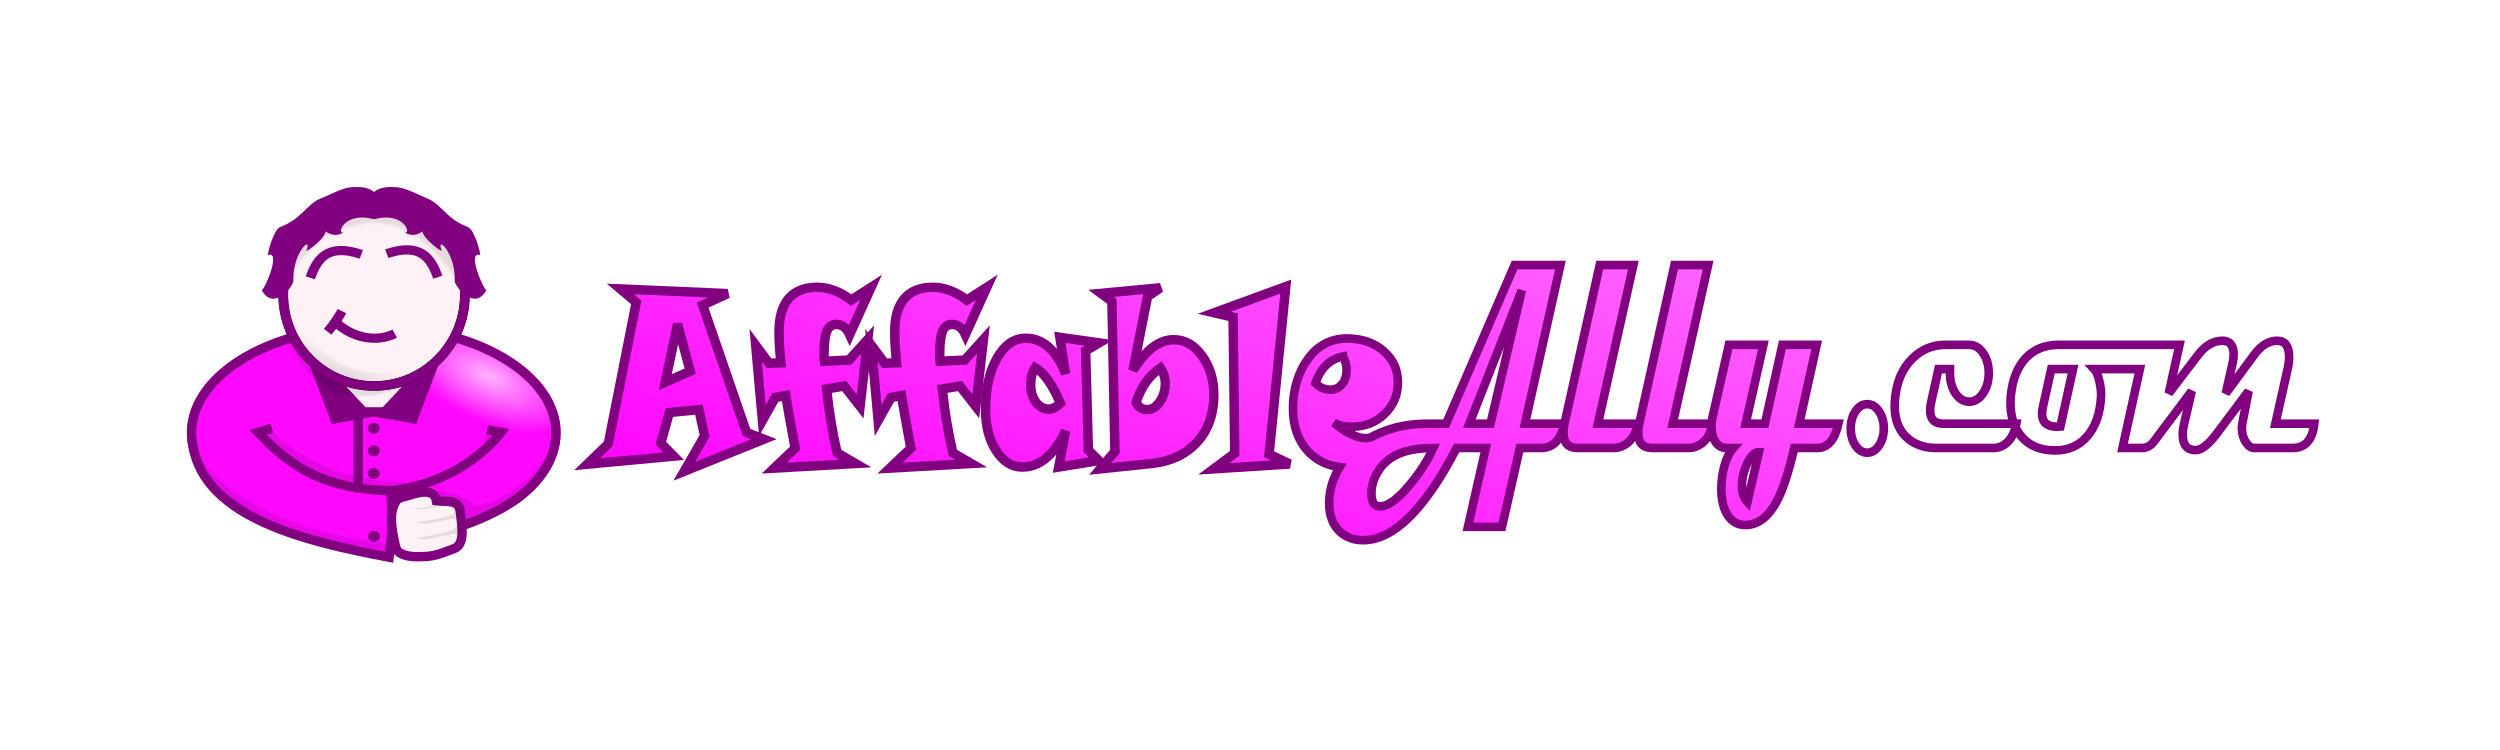
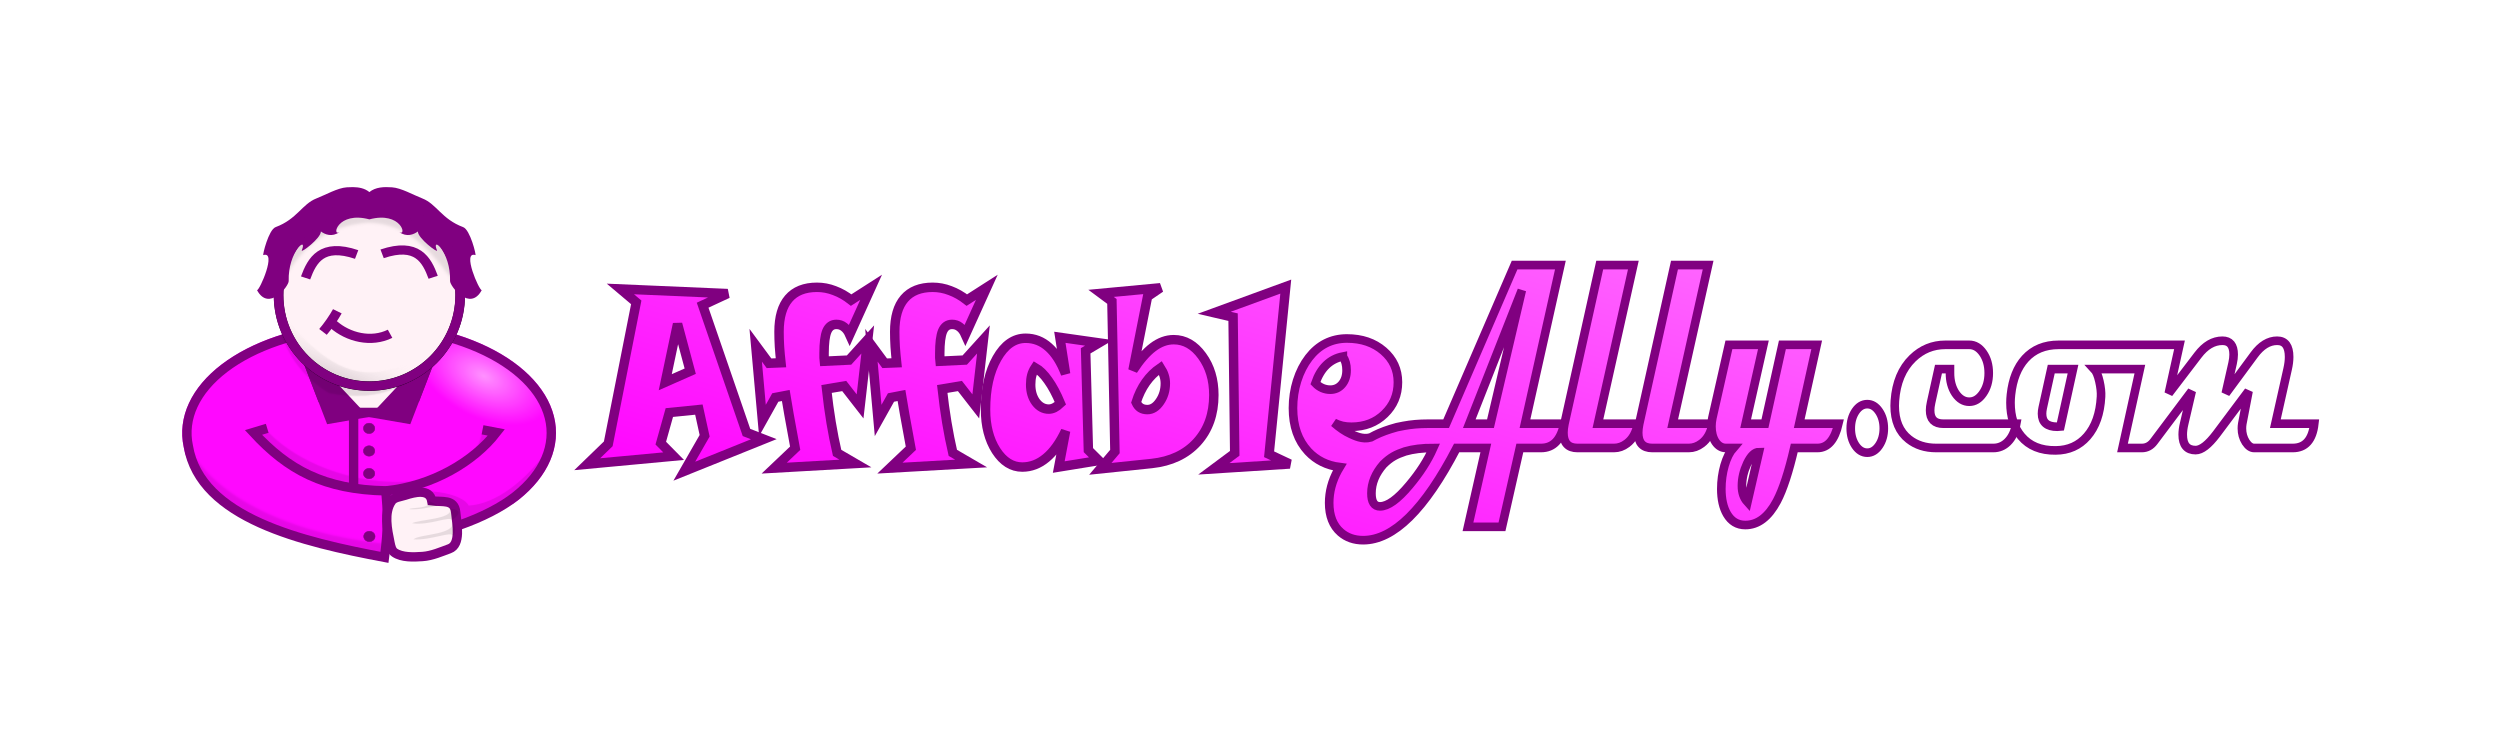
<svg xmlns="http://www.w3.org/2000/svg" xmlns:xlink="http://www.w3.org/1999/xlink" width="8000" height="2400" viewBox="0 0 8000 2400" version="1.1" id="svg8">
  <defs id="defs2">
    <linearGradient id="linearGradient1238">
      <stop style="stop-color:#ff00ff;stop-opacity:1;" offset="0" id="stop1234" />
      <stop style="stop-color:#ff69ff;stop-opacity:1" offset="1" id="stop1236" />
    </linearGradient>
    <linearGradient id="linearGradient838">
      <stop id="stop834" offset="0" style="stop-color:#ff00ff;stop-opacity:1;" />
      <stop id="stop836" offset="1" style="stop-color:#ffaaff;stop-opacity:1" />
    </linearGradient>
    <radialGradient xlink:href="#linearGradient838" id="radialGradient827" cx="57.282" cy="139.573" fx="57.282" fy="139.573" r="22.357" gradientTransform="matrix(1,0,0,0.8816568,0,16.51751)" gradientUnits="userSpaceOnUse" spreadMethod="reflect" />
    <radialGradient spreadMethod="reflect" gradientUnits="userSpaceOnUse" gradientTransform="matrix(1,0,0,0.8816568,0,16.51751)" r="22.357" fy="139.573" fx="57.282" cy="139.573" cx="57.282" id="radialGradient827-5" xlink:href="#linearGradient838" />
    <linearGradient id="linearGradient965">
      <stop id="stop961" offset="0" style="stop-color:#000000;stop-opacity:1;" />
      <stop id="stop963" offset="1" style="stop-color:#000000;stop-opacity:0;" />
    </linearGradient>
    <linearGradient id="linearGradient1071">
      <stop id="stop1067" offset="0" style="stop-color:#000000;stop-opacity:1;" />
      <stop id="stop1069" offset="1" style="stop-color:#000000;stop-opacity:0.141" />
    </linearGradient>
    <radialGradient spreadMethod="reflect" gradientUnits="userSpaceOnUse" gradientTransform="matrix(1,0,0,0.8816568,0,16.51751)" r="22.357" fy="139.573" fx="57.282" cy="139.573" cx="57.282" id="radialGradient827-55" xlink:href="#linearGradient838" />
    <linearGradient y2="136.298" x2="590.971" y1="280.298" x1="430.561" gradientTransform="matrix(1.178848,0,0,1.319536,-65.99549,-75.18657)" gradientUnits="userSpaceOnUse" id="linearGradient1226" xlink:href="#linearGradient1071" />
    <radialGradient gradientUnits="userSpaceOnUse" gradientTransform="matrix(1,0,0,0.606743,0,405.5889)" r="582.553" fy="1373.606" fx="538.192" cy="1373.606" cx="538.192" id="radialGradient967" xlink:href="#linearGradient965" />
    <linearGradient xlink:href="#linearGradient1238" id="linearGradient1240" x1="2908.813" y1="104.012" x2="3423.14" y2="-1624.751" gradientUnits="userSpaceOnUse" />
    <linearGradient id="linearGradient888">
-       <stop id="stop884" offset="0" style="stop-color:#ffb3ff;stop-opacity:1" />
+       <stop id="stop884" offset="0" style="stop-color:#ff91ff;stop-opacity:1" />
      <stop id="stop886" offset="1" style="stop-color:#ff00ff;stop-opacity:0.97" />
    </linearGradient>
    <linearGradient id="linearGradient1339">
      <stop style="stop-color:#ffffff;stop-opacity:0" offset="0" id="stop1335" />
      <stop style="stop-color:#000000;stop-opacity:0.996" offset="1" id="stop1337" />
    </linearGradient>
    <linearGradient gradientTransform="matrix(1.105025,0.5759596,0,1.28166,-91.59235,-307.8479)" gradientUnits="userSpaceOnUse" y2="412.825" x2="732.288" y1="319.609" x1="722.795" id="linearGradient2511" xlink:href="#linearGradient1339" />
    <filter height="1.075" y="-0.037" width="1.035" x="-0.018" id="filter1148" style="color-interpolation-filters:sRGB">
      <feGaussianBlur id="feGaussianBlur1150" stdDeviation="3.347" />
    </filter>
    <filter height="1.065" y="-0.033" width="1.038" x="-0.019" id="filter1160" style="color-interpolation-filters:sRGB">
      <feGaussianBlur id="feGaussianBlur1162" stdDeviation="5.159" />
    </filter>
    <filter height="1.096" y="-0.048" width="1.032" x="-0.016" id="filter1184" style="color-interpolation-filters:sRGB">
      <feGaussianBlur id="feGaussianBlur1186" stdDeviation="2.538" />
    </filter>
    <filter height="1.067" y="-0.034" width="1.037" x="-0.019" id="filter1208" style="color-interpolation-filters:sRGB">
      <feGaussianBlur id="feGaussianBlur1210" stdDeviation="3.41" />
    </filter>
    <filter height="1.112" y="-0.056" width="1.053" x="-0.027" id="filter1226" style="color-interpolation-filters:sRGB">
      <feGaussianBlur id="feGaussianBlur1228" stdDeviation="6.268" />
    </filter>
    <filter height="1.302" y="-0.151" width="1.101" x="-0.05" id="filter934" style="color-interpolation-filters:sRGB">
      <feGaussianBlur id="feGaussianBlur936" stdDeviation="1.294" />
    </filter>
-     <radialGradient gradientUnits="userSpaceOnUse" gradientTransform="matrix(0.4687279,0.2130708,-0.0992805,0.2184042,547.7037,-383.3239)" r="598.001" fy="-469.931" fx="1069.486" cy="-469.931" cx="1069.486" id="radialGradient890" xlink:href="#linearGradient888" />
+     <radialGradient gradientUnits="userSpaceOnUse" gradientTransform="matrix(0.3448984,0.1756265,-0.1002643,0.1969009,679.6754,-353.3828)" r="598.001" fy="-469.931" fx="1069.486" cy="-469.931" cx="1069.486" id="radialGradient890" xlink:href="#linearGradient888" />
    <filter height="1.071" y="-0.036" width="1.036" x="-0.018" id="filter957" style="color-interpolation-filters:sRGB">
      <feGaussianBlur id="feGaussianBlur959" stdDeviation="3.586" />
    </filter>
  </defs>
  <g id="layer5" transform="translate(1427.462,-1057.34)">
    <g transform="translate(2.056898,158.0872)" style="display:inline" id="layer7">
      <g style="display:inline;opacity:1" transform="translate(71.23495,903.3248)" id="layer1-3" />
      <g id="g1184" transform="translate(71.23495,903.3248)" style="display:inline;opacity:1" />
      <g style="display:inline" id="g1055" transform="translate(71.23495,903.3248)" />
-       <g style="enable-background:new" id="g331" transform="translate(-1035.199,1298.852)">
-         <g id="layer5-1">
-           <g transform="translate(2.056898,158.0872)" style="display:inline" id="layer7-6">
-             <g style="display:inline;opacity:1" transform="translate(71.23495,903.3248)" id="layer1-8">
+       <g style="enable-background:new" id="g271" transform="translate(-1050.14,1299.253)">
+         <g style="display:inline" id="layer5-5">
+           <g transform="translate(2.056898,158.0872)" style="display:inline" id="layer7-3">
+             <g style="display:inline;opacity:1" transform="translate(71.23495,903.3248)" id="layer1-4">
              <path id="path891" d="m 728.134,-431.648 c -26.497,0.008 -53.106,1.055 -79.66,3.17 -154.495,12.304 -294.763,59.447 -391.465,132.959 -96.618,73.449 -142.19,169.47 -121.793,264.803 10.694,63.395 57.459,116.597 118.906,161.322 61.595,44.833 138.863,81.662 214.688,111.213 151.649,59.103 298.049,88.914 298.049,88.914 l 15.508,3.164 8.904,-59.93 c 14.058,-2.77 81.547,-16.225 166.523,-38.814 94.25,-25.055 198.966,-57.438 249.686,-97.719 94.143,-74.767 136.298,-171.693 112.367,-266.734 -23.93,-95.041 -109.485,-177.62 -235.012,-232.738 -103.952,-45.645 -229.033,-69.649 -356.701,-69.609 z" style="color:#000000;font-style:normal;font-variant:normal;font-weight:normal;font-stretch:normal;font-size:medium;line-height:normal;font-family:sans-serif;font-variant-ligatures:normal;font-variant-position:normal;font-variant-caps:normal;font-variant-numeric:normal;font-variant-alternates:normal;font-feature-settings:normal;text-indent:0;text-align:start;text-decoration:none;text-decoration-line:none;text-decoration-style:solid;text-decoration-color:#000000;letter-spacing:normal;word-spacing:normal;text-transform:none;writing-mode:lr-tb;direction:ltr;text-orientation:mixed;dominant-baseline:auto;baseline-shift:baseline;text-anchor:start;white-space:normal;shape-padding:0;clip-rule:nonzero;display:inline;overflow:visible;visibility:visible;opacity:1;isolation:auto;mix-blend-mode:normal;color-interpolation:sRGB;color-interpolation-filters:linearRGB;solid-color:#000000;solid-opacity:1;vector-effect:none;fill:url(#radialGradient890);fill-opacity:1;fill-rule:nonzero;stroke:none;stroke-width:30;stroke-linecap:square;stroke-linejoin:miter;stroke-miterlimit:4;stroke-dasharray:none;stroke-dashoffset:0;stroke-opacity:1;paint-order:fill markers stroke;color-rendering:auto;image-rendering:auto;shape-rendering:auto;text-rendering:auto;enable-background:accumulate" />
-               <path d="m 431.235,-448.18 a 667.427,357.657 0 0 1 598.417,0.593 l -300.311,319.406 z" id="path957" style="display:inline;fill:#fff2f6;fill-opacity:1;fill-rule:nonzero;stroke:none;stroke-width:32.722;stroke-linecap:butt;stroke-linejoin:miter;stroke-miterlimit:4;stroke-dasharray:none;stroke-opacity:1;paint-order:fill markers stroke" />
+               <path id="path981-5" d="m 502.33,-389.886 24.762,72.358 123.539,176.259 163.669,-1.574 114.692,-180.981 26.28,-68.273 c -143.14,-34.844 -311.286,-39.58 -452.943,2.21 z" style="display:inline;fill:#fff2f6;fill-opacity:1;stroke:none;stroke-width:1px;stroke-linecap:butt;stroke-linejoin:miter;stroke-opacity:1" />
            </g>
-             <g id="g1184-4" transform="translate(71.23495,903.3248)" style="display:inline;opacity:1">
+             <g id="g1184-2" transform="translate(71.23495,903.3248)" style="display:inline;opacity:1">
              <path id="path915" d="m 358.405,-77.527 46.543,-0.87 C 606.709,126.954 1063.152,144.753 1091.47,-86.021 l 44.272,8.494 c -186.876,232.969 -573.013,262.573 -777.337,-5e-6 z" style="display:inline;opacity:0.1;fill:#000000;fill-opacity:1;stroke:#000000;stroke-width:1px;stroke-linecap:butt;stroke-linejoin:miter;stroke-opacity:1;filter:url(#filter1148)" />
              <path id="path1138" d="M 139.32,-57.537 C 206.145,112.791 459.021,248.348 789.045,279.532 l -11.399,42.625 C 283.111,223.087 192.299,132.246 139.32,-57.537 Z" style="opacity:0.1;fill:#000000;fill-opacity:1;stroke:none;stroke-width:1px;stroke-linecap:butt;stroke-linejoin:miter;stroke-opacity:1;filter:url(#filter1160)" />
              <path id="path1166" d="m 790.212,269.215 -6.583,-138.607 c 115.316,-41.863 246.059,-12.204 263.434,25.938 87.191,-5.421 181.459,-77.704 257.359,-183.956 C 1298.624,89.28 984.024,284.116 790.212,269.215 Z" style="opacity:0.1;fill:#000000;fill-opacity:1;stroke:none;stroke-width:1px;stroke-linecap:butt;stroke-linejoin:miter;stroke-opacity:1;filter:url(#filter1184)" />
            </g>
-             <g style="display:inline" id="g1055-7" transform="translate(71.23495,903.3248)">
+             <g style="display:inline" id="g1055-4" transform="translate(71.23495,903.3248)">
              <ellipse ry="349.751" rx="583.872" cy="-71.59" cx="729.34" style="opacity:0.115;fill:none;fill-opacity:1;fill-rule:evenodd;stroke:none;stroke-width:30.265;stroke-linecap:butt;stroke-linejoin:miter;stroke-miterlimit:4;stroke-dasharray:none;stroke-opacity:1;paint-order:fill markers stroke" id="ellipse849" />
              <ellipse style="display:inline;opacity:1;fill:#800080;fill-opacity:1;fill-rule:nonzero;stroke:#800080;stroke-width:1.63;stroke-linecap:square;stroke-linejoin:round;stroke-miterlimit:4;stroke-dasharray:none;stroke-opacity:1;paint-order:stroke markers fill" id="ellipse2524" cx="728.439" cy="-18.326" rx="18.157" ry="16.662" />
              <ellipse ry="16.662" rx="18.157" cy="-90.57" cx="728.439" id="ellipse2526" style="display:inline;opacity:1;fill:#800080;fill-opacity:1;fill-rule:nonzero;stroke:#800080;stroke-width:1.63;stroke-linecap:square;stroke-linejoin:round;stroke-miterlimit:4;stroke-dasharray:none;stroke-opacity:1;paint-order:stroke markers fill" />
              <ellipse ry="16.662" rx="18.157" cy="53.918" cx="728.439" id="ellipse898" style="display:inline;opacity:1;fill:#800080;fill-opacity:1;fill-rule:nonzero;stroke:#800080;stroke-width:1.63;stroke-linecap:square;stroke-linejoin:round;stroke-miterlimit:4;stroke-dasharray:none;stroke-opacity:1;paint-order:stroke markers fill" />
              <path d="m 388.061,-86.492 -29.656,8.965 C 468.65,41.93 583.951,105.197 782.044,109.382 c 5.588,65.382 8.847,114.133 -4.398,212.775 C 516.938,272.828 188.234,197.41 149.923,-33.621 130.773,-122.624 172.517,-212.446 266.086,-283.577 c 93.57,-71.131 231.409,-117.828 383.578,-129.947 152.17,-12.119 306.381,11.318 429.14,65.22 122.758,53.903 204.15,133.918 226.496,222.666 22.346,88.748 -16.158,179.062 -107.149,251.326 -90.991,72.264 -256.239,129.544 -407.939,143.527" style="display:inline;fill:none;fill-opacity:1;fill-rule:nonzero;stroke:#800080;stroke-width:30;stroke-linecap:square;stroke-linejoin:miter;stroke-miterlimit:4;stroke-dasharray:none;stroke-opacity:1;paint-order:fill markers stroke" id="path1261" />
              <ellipse ry="16.662" rx="18.157" cy="255.174" cx="729.339" id="path2513" style="display:inline;opacity:1;fill:#800080;fill-opacity:1;fill-rule:nonzero;stroke:#800080;stroke-width:1.63;stroke-linecap:square;stroke-linejoin:round;stroke-miterlimit:4;stroke-dasharray:none;stroke-opacity:1;paint-order:stroke markers fill" />
-               <path id="path977-1" d="M 678.918,-130.181 V 96.264" style="fill:none;stroke:#800080;stroke-width:30;stroke-linecap:butt;stroke-linejoin:miter;stroke-miterlimit:4;stroke-dasharray:none;stroke-opacity:1" />
-               <g transform="translate(1.73059,-1.249282)" id="g987">
-                 <path style="fill:#800080;fill-opacity:1;stroke:none;stroke-width:1px;stroke-linecap:butt;stroke-linejoin:miter;stroke-opacity:1" d="m 486.951,-383.513 240.247,256.581 -134.807,24.219 z" id="path867" />
-                 <path id="path873" d="m 967.856,-383.073 -240.247,256.581 134.807,23.779 z" style="fill:#800080;fill-opacity:1;stroke:none;stroke-width:1px;stroke-linecap:butt;stroke-linejoin:miter;stroke-opacity:1" />
-                 <path id="path982" d="M 846.322,-141.671 H 619.877" style="fill:none;stroke:#800080;stroke-width:30;stroke-linecap:butt;stroke-linejoin:miter;stroke-miterlimit:4;stroke-dasharray:none;stroke-opacity:1" />
+               <path id="path977-9" d="M 678.918,-130.181 V 96.264" style="fill:none;stroke:#800080;stroke-width:30;stroke-linecap:butt;stroke-linejoin:miter;stroke-miterlimit:4;stroke-dasharray:none;stroke-opacity:1" />
+               <path id="path893" d="m 1091.47,-86.021 44.272,8.494 C 1063.502,15.531 930.949,94.245 782.044,109.382" style="fill:none;stroke:#800080;stroke-width:30;stroke-linecap:butt;stroke-linejoin:miter;stroke-miterlimit:4;stroke-dasharray:none;stroke-opacity:1" />
+               <g id="g958">
+                 <g id="g979">
+                   <path style="fill:none;stroke:#800080;stroke-width:30;stroke-linecap:butt;stroke-linejoin:miter;stroke-miterlimit:4;stroke-dasharray:none;stroke-opacity:1" d="M 839.931,-141.669 H 613.485" id="path982" />
+                   <path id="path867" d="m 486.194,-384.322 241.004,257.39 -133.076,22.97 z" style="fill:#800080;fill-opacity:1;stroke:none;stroke-width:1px;stroke-linecap:butt;stroke-linejoin:miter;stroke-opacity:1" />
+                   <path id="path904" d="m 513.59,-396.548 -28.001,10.768 81.28,211.355 28.001,-10.768 z" style="color:#000000;font-style:normal;font-variant:normal;font-weight:normal;font-stretch:normal;font-size:medium;line-height:normal;font-family:sans-serif;font-variant-ligatures:normal;font-variant-position:normal;font-variant-caps:normal;font-variant-numeric:normal;font-variant-alternates:normal;font-feature-settings:normal;text-indent:0;text-align:start;text-decoration:none;text-decoration-line:none;text-decoration-style:solid;text-decoration-color:#000000;letter-spacing:normal;word-spacing:normal;text-transform:none;writing-mode:lr-tb;direction:ltr;text-orientation:mixed;dominant-baseline:auto;baseline-shift:baseline;text-anchor:start;white-space:normal;shape-padding:0;clip-rule:nonzero;display:inline;overflow:visible;visibility:visible;opacity:1;isolation:auto;mix-blend-mode:normal;color-interpolation:sRGB;color-interpolation-filters:linearRGB;solid-color:#000000;solid-opacity:1;vector-effect:none;fill:#800080;fill-opacity:1;fill-rule:nonzero;stroke:none;stroke-width:30;stroke-linecap:butt;stroke-linejoin:miter;stroke-miterlimit:4;stroke-dasharray:none;stroke-dashoffset:0;stroke-opacity:1;color-rendering:auto;image-rendering:auto;shape-rendering:auto;text-rendering:auto;enable-background:accumulate" />
+                   <path style="fill:#800080;fill-opacity:1;stroke:none;stroke-width:1px;stroke-linecap:butt;stroke-linejoin:miter;stroke-opacity:1" d="m 968.202,-384.322 -241.004,257.39 133.076,22.97 z" id="path918" />
+                   <path style="color:#000000;font-style:normal;font-variant:normal;font-weight:normal;font-stretch:normal;font-size:medium;line-height:normal;font-family:sans-serif;font-variant-ligatures:normal;font-variant-position:normal;font-variant-caps:normal;font-variant-numeric:normal;font-variant-alternates:normal;font-feature-settings:normal;text-indent:0;text-align:start;text-decoration:none;text-decoration-line:none;text-decoration-style:solid;text-decoration-color:#000000;letter-spacing:normal;word-spacing:normal;text-transform:none;writing-mode:lr-tb;direction:ltr;text-orientation:mixed;dominant-baseline:auto;baseline-shift:baseline;text-anchor:start;white-space:normal;shape-padding:0;clip-rule:nonzero;display:inline;overflow:visible;visibility:visible;opacity:1;isolation:auto;mix-blend-mode:normal;color-interpolation:sRGB;color-interpolation-filters:linearRGB;solid-color:#000000;solid-opacity:1;vector-effect:none;fill:#800080;fill-opacity:1;fill-rule:nonzero;stroke:none;stroke-width:30;stroke-linecap:butt;stroke-linejoin:miter;stroke-miterlimit:4;stroke-dasharray:none;stroke-dashoffset:0;stroke-opacity:1;color-rendering:auto;image-rendering:auto;shape-rendering:auto;text-rendering:auto;enable-background:accumulate" d="m 940.806,-396.548 28.001,10.768 -81.28,211.355 -28.001,-10.768 z" id="path920" />
+                 </g>
              </g>
-               <path id="path893" d="m 1091.47,-86.021 44.272,8.494 C 1063.502,15.531 930.949,94.245 782.044,109.382" style="fill:none;stroke:#800080;stroke-width:30;stroke-linecap:butt;stroke-linejoin:miter;stroke-miterlimit:4;stroke-dasharray:none;stroke-opacity:1" />
            </g>
            <g transform="translate(-2.056898,-158.0872)" id="layer8">
-               <path id="path70" d="m 873.322,1203.806 c -25.022,36.782 -13.617,89.787 -4.721,133.375 2.288,11.209 5.119,24.616 14.557,31.081 23.75,16.269 60.775,14.47 89.501,12.578 30.309,-1.996 60.934,-15.764 85.972,-24.775 37.428,-13.471 24.268,-78.081 20.065,-117.637 -4.46,-41.971 -43.105,-31.169 -76.373,-35.663 -7.119,-39.715 -54.459,-28.101 -85.723,-17.845 -14.955,4.906 -34.425,5.871 -43.278,18.885 z" style="fill:#fff2f6;fill-opacity:1;stroke:#800080;stroke-width:30;stroke-linecap:butt;stroke-linejoin:miter;stroke-miterlimit:4;stroke-dasharray:none;stroke-opacity:1" />
-               <path transform="matrix(-1.003252,0,0,-0.9333132,1924.671,2364.156)" id="path892" d="m 898.965,1229.197 c 4.76,-0.025 34.939,20.671 31.448,12.795 -11.469,-25.87 63.493,-19.569 59.984,-26.466 -29.447,-1.478 -61.933,4.87 -91.432,13.671 z" style="opacity:0.1;fill:#000000;fill-opacity:1;stroke:none;stroke-width:1px;stroke-linecap:butt;stroke-linejoin:miter;stroke-opacity:1;filter:url(#filter934)" />
-               <path style="opacity:0.1;fill:#000000;fill-opacity:1;stroke:none;stroke-width:1px;stroke-linecap:butt;stroke-linejoin:miter;stroke-opacity:1;filter:url(#filter934)" d="m 932.242,1212.351 c -7.988,8.271 -24.168,34.104 0.92,43.036 -5.039,-40.219 57.041,-25.204 65.788,-36.636 -28.105,-17.191 -64.986,12.088 -66.708,-6.401 z" id="path946" transform="matrix(-1.893029,0.2288688,-0.102869,-0.8508546,2956.137,2082.877)" />
-               <path transform="matrix(-1.893029,0.2288688,-0.102869,-0.8508546,2960.338,2134.335)" id="path948" d="m 933.2,1213.431 c -4.706,4.012 -8.852,29.584 -1.913,62.845 -10.648,-63.182 57.45,-38.723 67.663,-57.525 -29.266,-12.298 -67.531,15.845 -65.75,-5.32 z" style="opacity:0.1;fill:#000000;fill-opacity:1;stroke:none;stroke-width:1px;stroke-linecap:butt;stroke-linejoin:miter;stroke-opacity:1;filter:url(#filter934)" />
+               <g id="g1010">
+                 <path style="fill:#fff2f6;fill-opacity:1;stroke:#800080;stroke-width:30;stroke-linecap:butt;stroke-linejoin:miter;stroke-miterlimit:4;stroke-dasharray:none;stroke-opacity:1" d="m 873.322,1203.806 c -25.022,36.782 -13.617,89.787 -4.721,133.375 2.288,11.209 5.119,24.616 14.557,31.081 23.75,16.269 60.775,14.47 89.501,12.578 30.309,-1.996 60.934,-15.764 85.972,-24.775 37.428,-13.471 24.268,-78.081 20.065,-117.637 -4.46,-41.971 -43.105,-31.169 -76.373,-35.663 -7.119,-39.715 -54.459,-28.101 -85.723,-17.845 -14.955,4.906 -34.425,5.871 -43.278,18.885 z" id="path70" />
+                 <path style="opacity:0.1;fill:#000000;fill-opacity:1;stroke:none;stroke-width:1px;stroke-linecap:butt;stroke-linejoin:miter;stroke-opacity:1;filter:url(#filter934)" d="m 898.965,1229.197 c 4.76,-0.025 34.939,20.671 31.448,12.795 -11.469,-25.87 63.493,-19.569 59.984,-26.466 -29.447,-1.478 -61.933,4.87 -91.432,13.671 z" id="path892" transform="matrix(-1.003252,0,0,-0.9333132,1924.671,2364.156)" />
+                 <path transform="matrix(-1.893029,0.2288688,-0.102869,-0.8508546,2956.137,2082.877)" id="path946" d="m 932.242,1212.351 c -7.988,8.271 -24.168,34.104 0.92,43.036 -5.039,-40.219 57.041,-25.204 65.788,-36.636 -28.105,-17.191 -64.986,12.088 -66.708,-6.401 z" style="opacity:0.1;fill:#000000;fill-opacity:1;stroke:none;stroke-width:1px;stroke-linecap:butt;stroke-linejoin:miter;stroke-opacity:1;filter:url(#filter934)" />
+                 <path style="opacity:0.1;fill:#000000;fill-opacity:1;stroke:none;stroke-width:1px;stroke-linecap:butt;stroke-linejoin:miter;stroke-opacity:1;filter:url(#filter934)" d="m 933.2,1213.431 c -4.706,4.012 -8.852,29.584 -1.913,62.845 -10.648,-63.182 57.45,-38.723 67.663,-57.525 -29.266,-12.298 -67.531,15.845 -65.75,-5.32 z" id="path948" transform="matrix(-1.893029,0.2288688,-0.102869,-0.8508546,2960.338,2134.335)" />
+               </g>
            </g>
          </g>
-           <g transform="translate(2.056898,158.0872)" style="display:inline" id="layer6-0">
-             <g style="display:inline" id="layer2-1">
+           <g transform="translate(2.056898,158.0872)" style="display:inline" id="layer6-9">
+             <g style="display:inline" id="layer2-8">
              <ellipse transform="scale(-1,1)" ry="291.209" rx="290.603" cy="386.224" cx="-800.575" id="ellipse1103" style="fill:#fff2f6;fill-opacity:1;fill-rule:nonzero;stroke:#000000;stroke-width:30.265;stroke-linecap:butt;stroke-linejoin:miter;stroke-miterlimit:4;stroke-dasharray:none;stroke-opacity:1;paint-order:markers fill stroke" />
            </g>
-             <g style="display:inline" id="layer4-1">
+             <g style="display:inline" id="layer4-7">
+               <path id="path1212" d="m 513.79,356.791 c 74.965,-139.35 161.768,-192.527 282.652,-202.531 141.952,4.256 205.071,102.806 283.765,199.192 L 1063.515,192.096 804.232,87.492 523.805,198.773 Z" style="opacity:0.1;fill:#000000;fill-opacity:0.996;stroke:none;stroke-width:1px;stroke-linecap:butt;stroke-linejoin:miter;stroke-opacity:1;filter:url(#filter1226)" />
+               <path id="path1230" d="m 511.927,466.516 c 98.236,218.858 276.959,257.631 475.271,152.653 -63.074,47.801 -145.29,113.421 -315.536,80.261 C 568.346,638.375 516.894,538.034 511.927,466.516 Z" style="display:inline;opacity:0.1;fill:#000000;fill-opacity:0.996;stroke:#000000;stroke-width:1px;stroke-linecap:butt;stroke-linejoin:miter;stroke-opacity:1;filter:url(#filter957)" />
              <path id="ellipse1079" d="M 1061.456,531.777 C 896.163,741.131 595.36,734.105 509.147,428.437 743.057,740.104 878.935,629.673 1061.456,531.777 Z" style="display:inline;opacity:0.1;fill:url(#linearGradient2511);fill-opacity:1;fill-rule:nonzero;stroke:none;stroke-width:1.763;stroke-linecap:butt;stroke-linejoin:miter;stroke-miterlimit:4;stroke-dasharray:none;stroke-opacity:1;paint-order:stroke fill markers;filter:url(#filter1208)" />
-               <path id="path1212" d="m 513.79,356.791 c 74.965,-139.35 161.768,-192.527 282.652,-202.531 141.952,4.256 205.071,102.806 283.765,199.192 L 1063.515,192.096 804.232,87.492 523.805,198.773 Z" style="opacity:0.1;fill:#000000;fill-opacity:0.996;stroke:none;stroke-width:1px;stroke-linecap:butt;stroke-linejoin:miter;stroke-opacity:1;filter:url(#filter1226)" />
-               <path id="path1230" d="m 511.927,466.516 c 98.236,218.858 276.959,257.631 475.271,152.653 -63.074,47.801 -145.29,113.421 -315.536,80.261 C 568.346,638.375 516.894,538.034 511.927,466.516 Z" style="opacity:0.1;fill:#000000;fill-opacity:0.996;stroke:#000000;stroke-width:1px;stroke-linecap:butt;stroke-linejoin:miter;stroke-opacity:1;filter:url(#filter957)" />
            </g>
-             <g style="display:inline" id="layer3-3">
+             <g style="display:inline" id="layer3-1">
              <g transform="matrix(1.197651,0,0,1.131339,-37.78172,-164.7859)" id="g887">
                <path id="path1041" d="M 870.465,436.598 C 853.159,386.713 827.448,336.895 734.037,370.339" style="display:inline;fill:none;stroke:#800080;stroke-width:26;stroke-linecap:butt;stroke-linejoin:miter;stroke-miterlimit:4;stroke-dasharray:none;stroke-opacity:1" />
                <path style="display:inline;fill:none;stroke:#800080;stroke-width:26;stroke-linecap:butt;stroke-linejoin:miter;stroke-miterlimit:4;stroke-dasharray:none;stroke-opacity:1" d="m 529.537,438.474 c 17.306,-49.885 43.017,-99.703 136.428,-66.259" id="path1043" />
                <path id="path1047" d="M 755.301,596.46 C 705.043,622.659 643.6,607.026 603.203,569.336" style="display:inline;fill:none;stroke:#800080;stroke-width:26;stroke-linecap:butt;stroke-linejoin:miter;stroke-miterlimit:4;stroke-dasharray:none;stroke-opacity:1" />
                <path style="display:inline;fill:none;stroke:#800080;stroke-width:26;stroke-linecap:butt;stroke-linejoin:miter;stroke-miterlimit:4;stroke-dasharray:none;stroke-opacity:1" d="m 614.381,532.792 c -9.341,17.945 -24.238,41.077 -38.344,58.317" id="path1049" />
                <path style="display:inline;fill:#800080;stroke:none;stroke-width:28.345;stroke-linecap:butt;stroke-linejoin:miter;stroke-miterlimit:4;stroke-dasharray:none;stroke-opacity:1;paint-order:stroke markers fill" d="m 655.828,181.611 c -5.383,-0.07 -10.828,0.175 -16.236,0.557 -24.517,1.73 -56.898,21.46 -81.082,31.451 -38.453,15.886 -51.626,58.513 -108.994,81.123 -18.978,7.48 -35.223,79.186 -32.93,79.186 36.726,-12.663 -9.952,100.302 -16.807,99.088 31.642,62.249 85.028,-11.719 84.639,-25.688 -2.32,-83.209 51.714,-129.868 34.953,-86.711 -3.466,8.925 51.108,-34.061 51.105,-53.574 10.849,8.605 29.841,16.839 49.566,1.723 -21.302,13.667 -5.251,-59.889 79.959,-35.938 85.21,-23.951 101.259,49.604 79.957,35.938 19.725,15.116 38.717,6.882 49.566,-1.723 -0.003,19.513 54.572,62.499 51.105,53.574 -16.761,-43.157 37.273,3.502 34.953,86.711 -0.389,13.968 52.997,87.937 84.639,25.688 -6.854,1.214 -53.533,-111.751 -16.807,-99.088 2.293,0 -13.952,-71.706 -32.93,-79.186 -57.368,-22.611 -70.541,-65.237 -108.994,-81.123 -24.184,-9.991 -56.565,-29.721 -81.082,-31.451 -21.633,-1.527 -43.843,-0.882 -60.408,13.457 -12.424,-10.754 -28.024,-13.804 -44.174,-14.014 z" id="path843" />
                <ellipse transform="scale(-1,1)" ry="257.402" rx="242.644" cy="487.042" cx="-700.001" id="ellipse1039" style="display:inline;fill:none;fill-opacity:1;fill-rule:nonzero;stroke:#800080;stroke-width:26;stroke-linecap:butt;stroke-linejoin:miter;stroke-miterlimit:4;stroke-dasharray:none;stroke-opacity:1;paint-order:markers fill stroke" />
              </g>
            </g>
          </g>
        </g>
      </g>
    </g>
    <g transform="translate(2.056898,158.0872)" style="display:inline" id="layer6">
      <g style="display:inline" id="layer2" />
      <g style="display:inline" id="layer4" />
      <g style="display:inline" id="layer3" />
    </g>
  </g>
  <g id="layer1" transform="translate(-106.0129,1740.132)" style="display:inline">
    <path d="m 6134.2,-369.204 q 0,32.034 -15.504,54.846 -15.504,22.812 -37.391,22.812 -22.192,0 -37.695,-22.812 -15.2,-22.812 -15.2,-54.846 0,-32.034 15.2,-54.846 15.503,-22.812 37.695,-22.812 21.887,0 37.391,22.812 15.504,22.812 15.504,54.846 z" style="font-style:normal;font-variant:normal;font-weight:bold;font-stretch:semi-expanded;font-size:128.679px;line-height:0px;font-family:Magneto;-inkscape-font-specification:'Magneto, Bold Semi-Expanded';font-variant-ligatures:normal;font-variant-caps:normal;font-variant-numeric:normal;font-feature-settings:normal;text-align:start;letter-spacing:0px;word-spacing:0px;writing-mode:lr-tb;text-anchor:start;fill:none;fill-opacity:1;stroke:#800080;stroke-width:27.549;stroke-miterlimit:4;stroke-dasharray:none" id="path977" />
    <path d="m 6558.139,-384.25 q -6.688,37.858 -27.968,58.729 -19.455,18.929 -45.295,18.929 h -183.003 q -52.287,0 -87.854,-28.151 -44.991,-35.431 -44.991,-106.78 0,-7.766 0.607,-16.017 6.08,-86.88 56.543,-135.901 44.383,-43.197 104.877,-43.197 h 76.606 q 25.84,0 44.079,26.21 18.24,26.21 18.24,64.068 0,38.344 -18.544,65.038 -18.239,26.695 -43.775,26.695 -25.84,0 -44.079,-26.695 -17.936,-27.18 -17.632,-66.009 0,0 0,-11.649 h -36.783 l -23.711,107.265 q -3.04,13.59 -3.04,24.753 0,42.712 42.255,42.712 z" style="font-style:normal;font-variant:normal;font-weight:bold;font-stretch:semi-expanded;font-size:128.679px;line-height:0px;font-family:Magneto;-inkscape-font-specification:'Magneto, Bold Semi-Expanded';font-variant-ligatures:normal;font-variant-caps:normal;font-variant-numeric:normal;font-feature-settings:normal;text-align:start;letter-spacing:0px;word-spacing:0px;writing-mode:lr-tb;text-anchor:start;fill:none;fill-opacity:1;stroke:#800080;stroke-width:27.549;stroke-miterlimit:4;stroke-dasharray:none" id="path979" />
    <path style="font-style:normal;font-variant:normal;font-weight:bold;font-stretch:semi-expanded;font-size:128.679px;line-height:0px;font-family:Magneto;-inkscape-font-specification:'Magneto, Bold Semi-Expanded';font-variant-ligatures:normal;font-variant-caps:normal;font-variant-numeric:normal;font-feature-settings:normal;text-align:start;letter-spacing:0px;word-spacing:0px;writing-mode:lr-tb;text-anchor:start;fill:none;fill-opacity:1;stroke:#800080;stroke-width:27.549;stroke-miterlimit:4;stroke-dasharray:none" d="m 7217.803,-649.743 c -28.98,0 -55.124,15.37 -78.43,46.109 l -93.326,122.312 34.351,-155.316 h -9.424 -100.318 -276.937 c -44.585,0 -80.254,14.722 -107.006,44.167 -25.13,27.827 -40.329,66.172 -45.598,115.031 -1.013,8.736 -1.52,17.472 -1.52,26.209 0,44.33 11.45,80.085 34.351,107.265 25.738,30.74 62.522,45.786 110.349,45.139 41.141,-0.323 74.58,-15.208 100.318,-44.653 26.954,-30.74 41.849,-73.129 44.686,-127.166 0.811,-13.914 -0.912,-30.254 -5.167,-49.021 -4.256,-19.091 -9.729,-32.195 -16.416,-39.313 h 145.844 l -55.559,252.388 h 62.014 c 15.402,0 28.273,-6.957 38.608,-20.871 l 120.989,-161.139 -24.32,104.351 c -3.04,12.619 -4.56,24.269 -4.56,34.947 0,33.005 13.781,49.507 41.343,49.507 18.441,0 40.633,-17.151 66.574,-51.449 l 102.75,-137.356 c -8.918,45.624 -15.605,80.407 -20.064,104.351 -0.811,4.854 -1.216,9.869 -1.216,15.047 0,16.179 4.053,30.74 12.16,43.683 8.309,12.619 17.327,18.929 27.055,18.929 h 123.422 c 40.127,0 63.129,-25.887 69.006,-77.658 H 7387.125 L 7426.341,-558.98 c 3.243,-14.237 4.864,-27.18 4.864,-38.829 0,-34.622 -12.767,-51.934 -38.303,-51.934 -26.953,0 -51.476,15.047 -73.566,45.139 l -90.893,123.282 21.887,-96.587 c 2.229,-10.031 3.344,-19.254 3.344,-27.667 0,-29.445 -11.957,-44.167 -35.871,-44.167 z M 6670.009,-558.98 h 69.615 l -40.432,183.952 c -2.837,0.323 -6.182,0.486 -10.033,0.486 -32.426,0 -48.638,-13.914 -48.638,-41.741 0,-5.824 0.709,-11.973 2.127,-18.445 z" id="path981" />
    <g id="g427" style="fill:url(#linearGradient1240);fill-opacity:1">
      <path style="font-style:normal;font-variant:normal;font-weight:normal;font-stretch:normal;font-size:128.679px;line-height:0px;font-family:'Fira Code';-inkscape-font-specification:'Fira Code';letter-spacing:0px;word-spacing:0px;fill:url(#linearGradient1240);fill-opacity:1;stroke:#800080;stroke-width:27.549;stroke-miterlimit:4;stroke-dasharray:none" d="m 4952.756,-891.938 -219.18,507.688 h -58.975 c -26.885,0 -52.681,2.177 -77.33,6.859 -20.364,3.869 -22.049,3.99 -41.67,10.207 -12.076,3.826 -23.916,8.073 -35.428,13.027 -9.738,4.231 -19.067,8.843 -27.998,13.826 -26.032,7.775 -52.007,-5.875 -63.668,-11.006 -17.505,-7.837 -35.398,-19.845 -53.682,-36.023 8.364,4.298 17.116,7.584 26.258,9.859 9.142,2.022 18.963,3.033 29.467,3.033 42.596,0 77.996,-13.65 106.199,-40.951 28.398,-27.302 42.596,-61.176 42.596,-101.623 0,-40.194 -15.366,-73.562 -46.098,-100.105 -30.732,-26.543 -69.73,-39.814 -116.994,-39.814 -24.702,0 -47.361,5.182 -67.978,15.547 -20.423,10.364 -38.414,25.657 -53.975,45.881 -16.144,20.982 -28.69,45.629 -37.637,73.941 -8.752,28.06 -13.129,57.259 -13.129,87.594 0,57.384 16.144,103.517 48.432,138.402 26.56,28.318 60.276,45.052 101.141,50.215 -2.2,3.636 -4.334,7.334 -6.387,11.107 -18.239,33.652 -27.359,68.113 -27.359,103.383 0,41.417 12.261,72.804 36.783,94.16 19.456,16.826 43.37,25.238 71.742,25.238 97.48,0 197.292,-98.367 299.434,-295.1 h 93.324 l -57.15,252.389 h 108.83 L 4969.475,-306.592 h 67.732 c 39.114,0 63.838,-25.886 74.174,-77.658 h -125.49 l 113.389,-507.688 z m 23.103,80.57 -100.318,427.117 h -67.791 z m -572.734,212.043 c 4.084,6.32 7.097,13.018 9.043,20.096 1.946,7.078 2.92,15.041 2.92,23.889 0,18.201 -4.863,33.116 -14.588,44.744 -9.725,11.629 -22.271,17.443 -37.637,17.443 -8.753,0 -17.31,-1.769 -25.674,-5.309 -8.364,-3.792 -15.659,-8.974 -21.883,-15.547 8.364,-24.268 19.838,-43.48 34.426,-57.637 14.782,-14.409 32.581,-23.635 53.393,-27.68 z m 289.412,292.732 c -17.834,40.123 -43.267,79.762 -76.301,118.914 -37.695,45.3 -69.108,67.949 -94.238,67.949 -18.239,0 -27.359,-13.913 -27.359,-41.74 0,-32.681 12.665,-63.581 37.998,-92.703 23.431,-23.045 41.328,-31.862 69.733,-41.4 25.294,-7.339 55.34,-11.02 90.168,-11.02 z" id="path969" />
      <path id="path971" style="font-style:normal;font-variant:normal;font-weight:bold;font-stretch:semi-expanded;font-size:128.679px;line-height:0px;font-family:Magneto;-inkscape-font-specification:'Magneto, Bold Semi-Expanded';font-variant-ligatures:normal;font-variant-caps:normal;font-variant-numeric:normal;font-feature-settings:normal;text-align:start;letter-spacing:0px;word-spacing:0px;writing-mode:lr-tb;text-anchor:start;fill:url(#linearGradient1240);fill-opacity:1;stroke:#800080;stroke-width:27.549;stroke-miterlimit:4;stroke-dasharray:none" d="m 5586.275,-384.25 q -7.6,42.712 -34.959,63.097 -19.151,14.561 -41.039,14.561 h -117.037 q -44.991,0 -44.991,-49.021 0,-12.619 3.344,-28.636 l 112.781,-507.688 h 107.613 l -113.389,507.688 z" />
      <path id="path973" style="font-style:normal;font-variant:normal;font-weight:bold;font-stretch:semi-expanded;font-size:128.679px;line-height:0px;font-family:Magneto;-inkscape-font-specification:'Magneto, Bold Semi-Expanded';font-variant-ligatures:normal;font-variant-caps:normal;font-variant-numeric:normal;font-feature-settings:normal;text-align:start;letter-spacing:0px;word-spacing:0px;writing-mode:lr-tb;text-anchor:start;fill:url(#linearGradient1240);fill-opacity:1;stroke:#800080;stroke-width:27.549;stroke-miterlimit:4;stroke-dasharray:none" d="m 5347.033,-384.25 q -7.6,42.712 -34.959,63.097 -19.152,14.561 -41.039,14.561 h -117.037 q -44.991,0 -44.991,-49.021 0,-12.619 3.344,-28.636 l 112.781,-507.688 h 107.613 l -113.389,507.688 z" />
      <path id="path975" style="font-style:normal;font-variant:normal;font-weight:bold;font-stretch:semi-expanded;font-size:128.679px;line-height:0px;font-family:Magneto;-inkscape-font-specification:'Magneto, Bold Semi-Expanded';font-variant-ligatures:normal;font-variant-caps:normal;font-variant-numeric:normal;font-feature-settings:normal;text-align:start;letter-spacing:0px;word-spacing:0px;writing-mode:lr-tb;text-anchor:start;fill:url(#linearGradient1240);fill-opacity:1;stroke:#800080;stroke-width:27.549;stroke-miterlimit:4;stroke-dasharray:none" d="m 5989.065,-384.25 q -17.936,77.658 -67.182,77.658 h -74.174 q -26.447,114.545 -55.631,169.877 -40.735,76.687 -101.23,76.687 -37.999,0 -58.67,-35.431 -17.936,-31.063 -17.936,-80.085 0,-38.829 10.336,-75.231 10.64,-36.402 27.663,-55.817 h -23.104 q -20.063,0 -33.439,-19.414 -13.072,-19.9 -13.072,-49.507 0,-13.59 3.04,-27.666 l 52.895,-233.459 h 110.349 l -56.847,252.388 h 61.711 l 55.935,-252.388 h 109.741 l -55.935,252.388 z m -254.442,90.763 q -20.064,0 -37.391,35.917 -17.024,36.402 -17.024,72.319 0,32.034 17.632,51.448 z" />
      <path id="path1219" style="font-style:normal;font-variant:normal;font-weight:normal;font-stretch:normal;font-size:15.436px;line-height:1.15em;font-family:'Snap ITC';-inkscape-font-specification:'Snap ITC, Normal';font-variant-ligatures:normal;font-variant-caps:normal;font-variant-numeric:normal;font-feature-settings:normal;text-align:center;letter-spacing:0px;word-spacing:-0.169px;writing-mode:lr-tb;text-anchor:middle;fill:url(#linearGradient1240);fill-opacity:1;stroke:#800080;stroke-width:30.234;stroke-miterlimit:4;stroke-dasharray:none;stroke-opacity:1;paint-order:fill markers stroke" d="m 2314.739,-552.306 -40.554,-151.296 -39.387,186.561 z m 235.447,217.654 -254.411,102.381 65.061,-113.377 -18.381,-83.801 -94.529,9.48 -27.425,97.831 41.137,41.711 -276.584,25.785 67.396,-65.22 89.569,-452.751 -50.766,-42.848 343.104,14.788 -79.941,37.16 140.335,407.248 z" />
      <path id="path1221" style="font-style:normal;font-variant:normal;font-weight:normal;font-stretch:normal;font-size:15.436px;line-height:1.15em;font-family:'Snap ITC';-inkscape-font-specification:'Snap ITC, Normal';font-variant-ligatures:normal;font-variant-caps:normal;font-variant-numeric:normal;font-feature-settings:normal;text-align:center;letter-spacing:0px;word-spacing:-0.169px;writing-mode:lr-tb;text-anchor:middle;fill:url(#linearGradient1240);fill-opacity:1;stroke:#800080;stroke-width:30.234;stroke-miterlimit:4;stroke-dasharray:none;stroke-opacity:1;paint-order:fill markers stroke" d="m 2893.582,-820.771 -68.562,151.296 q -7.294,-16.305 -18.089,-24.268 -10.503,-8.342 -24.507,-8.342 -21.006,0 -30.343,21.614 -9.044,21.614 -9.044,70.908 0,8.721 0,14.409 0.31,5.688 0.875,10.996 l 79.066,-3.792 59.81,-65.979 -24.507,214.241 -50.766,-65.22 -56.601,9.48 q 6.127,55.741 14.588,106.931 8.461,50.811 19.256,97.451 l 58.643,34.127 -259.954,14.788 67.104,-63.704 q -13.129,-70.529 -19.548,-106.931 -6.419,-36.781 -10.503,-61.808 l -33.552,6.446 -41.138,73.563 -21.59,-240.785 42.596,57.637 38.22,-1.517 q -2.919,-26.543 -4.668,-51.57 -1.459,-25.026 -1.459,-47.778 0,-70.15 30.926,-106.173 30.926,-36.023 90.444,-36.023 28.592,0 56.017,10.617 27.717,10.238 53.391,30.335 z" />
      <path id="path1223" style="font-style:normal;font-variant:normal;font-weight:normal;font-stretch:normal;font-size:15.436px;line-height:1.15em;font-family:'Snap ITC';-inkscape-font-specification:'Snap ITC, Normal';font-variant-ligatures:normal;font-variant-caps:normal;font-variant-numeric:normal;font-feature-settings:normal;text-align:center;letter-spacing:0px;word-spacing:-0.169px;writing-mode:lr-tb;text-anchor:middle;fill:url(#linearGradient1240);fill-opacity:1;stroke:#800080;stroke-width:30.234;stroke-miterlimit:4;stroke-dasharray:none;stroke-opacity:1;paint-order:fill markers stroke" d="m 3263.82,-820.771 -68.562,151.296 q -7.294,-16.305 -18.089,-24.268 -10.503,-8.342 -24.507,-8.342 -21.006,0 -30.343,21.614 -9.044,21.614 -9.044,70.908 0,8.721 0,14.409 0.31,5.688 0.875,10.996 l 79.066,-3.792 59.81,-65.979 -24.507,214.241 -50.766,-65.22 -56.601,9.48 q 6.127,55.741 14.588,106.931 8.461,50.811 19.256,97.451 l 58.643,34.127 -259.954,14.788 67.104,-63.704 q -13.129,-70.529 -19.548,-106.931 -6.419,-36.781 -10.503,-61.808 l -33.552,6.446 -41.138,73.563 -21.59,-240.785 42.596,57.637 38.22,-1.517 q -2.919,-26.543 -4.668,-51.57 -1.459,-25.026 -1.459,-47.778 0,-70.15 30.926,-106.173 30.926,-36.023 90.444,-36.023 28.592,0 56.017,10.617 27.717,10.238 53.391,30.335 z" />
      <path id="path1225" style="font-style:normal;font-variant:normal;font-weight:normal;font-stretch:normal;font-size:15.436px;line-height:1.15em;font-family:'Snap ITC';-inkscape-font-specification:'Snap ITC, Normal';font-variant-ligatures:normal;font-variant-caps:normal;font-variant-numeric:normal;font-feature-settings:normal;text-align:center;letter-spacing:0px;word-spacing:-0.169px;writing-mode:lr-tb;text-anchor:middle;fill:url(#linearGradient1240);fill-opacity:1;stroke:#800080;stroke-width:30.234;stroke-miterlimit:4;stroke-dasharray:none;stroke-opacity:1;paint-order:fill markers stroke" d="m 3418.742,-563.682 q -7.586,11.376 -11.087,24.268 -3.503,12.892 -3.503,29.956 0,33.368 16.63,56.12 16.922,22.372 41.429,22.372 8.752,0 18.089,-4.55 9.336,-4.929 18.964,-14.03 -18.672,-44.744 -39.095,-73.183 -20.131,-28.818 -41.429,-40.952 z m 204.229,-79.25 -42.888,25.406 8.752,317.76 33.552,33.369 -128.373,20.855 21.882,-115.652 q -26.841,57.257 -62.144,86.455 -35.011,29.197 -76.44,29.197 -49.598,0 -83.734,-52.707 -33.844,-53.086 -33.844,-131.199 0,-99.727 36.469,-163.809 36.47,-64.462 91.903,-64.462 42.013,0 73.814,28.818 32.093,28.439 53.975,85.317 l -18.381,-117.169 z" />
      <path id="path1227" style="font-style:normal;font-variant:normal;font-weight:normal;font-stretch:normal;font-size:15.436px;line-height:1.15em;font-family:'Snap ITC';-inkscape-font-specification:'Snap ITC, Normal';font-variant-ligatures:normal;font-variant-caps:normal;font-variant-numeric:normal;font-feature-settings:normal;text-align:center;letter-spacing:0px;word-spacing:-0.169px;writing-mode:lr-tb;text-anchor:middle;fill:url(#linearGradient1240);fill-opacity:1;stroke:#800080;stroke-width:30.234;stroke-miterlimit:4;stroke-dasharray:none;stroke-opacity:1;paint-order:fill markers stroke" d="m 3741.716,-452.58 q 5.252,11.755 14.004,17.443 9.044,5.688 21.882,5.688 22.757,0 39.97,-25.406 17.505,-25.406 17.505,-58.395 0,-12.892 -3.793,-24.647 -3.499,-11.755 -11.962,-25.026 -27.133,18.58 -46.681,46.261 -19.548,27.681 -30.926,64.083 z m 36.469,-338.615 -46.681,235.855 q 32.093,-49.674 63.894,-73.563 32.093,-24.268 66.52,-24.268 53.099,0 90.736,51.949 37.636,51.57 37.636,125.132 0,91.384 -53.391,150.538 -53.391,58.774 -145.586,68.633 l -164.258,17.063 46.681,-55.361 -9.628,-480.432 -34.719,-25.785 189.933,-17.822 z" />
      <path id="path1229" style="font-style:normal;font-variant:normal;font-weight:normal;font-stretch:normal;font-size:15.436px;line-height:1.15em;font-family:'Snap ITC';-inkscape-font-specification:'Snap ITC, Normal';font-variant-ligatures:normal;font-variant-caps:normal;font-variant-numeric:normal;font-feature-settings:normal;text-align:center;letter-spacing:0px;word-spacing:-0.169px;writing-mode:lr-tb;text-anchor:middle;fill:url(#linearGradient1240);fill-opacity:1;stroke:#800080;stroke-width:30.234;stroke-miterlimit:4;stroke-dasharray:none;stroke-opacity:1;paint-order:fill markers stroke" d="m 4233.032,-255.402 -242.741,15.547 66.812,-49.674 -5.252,-435.687 -60.394,-14.03 229.028,-83.801 -53.392,536.551 z" />
    </g>
    <g style="enable-background:new" id="g365" transform="translate(1533.475,-2797.472)" />
  </g>
</svg>
